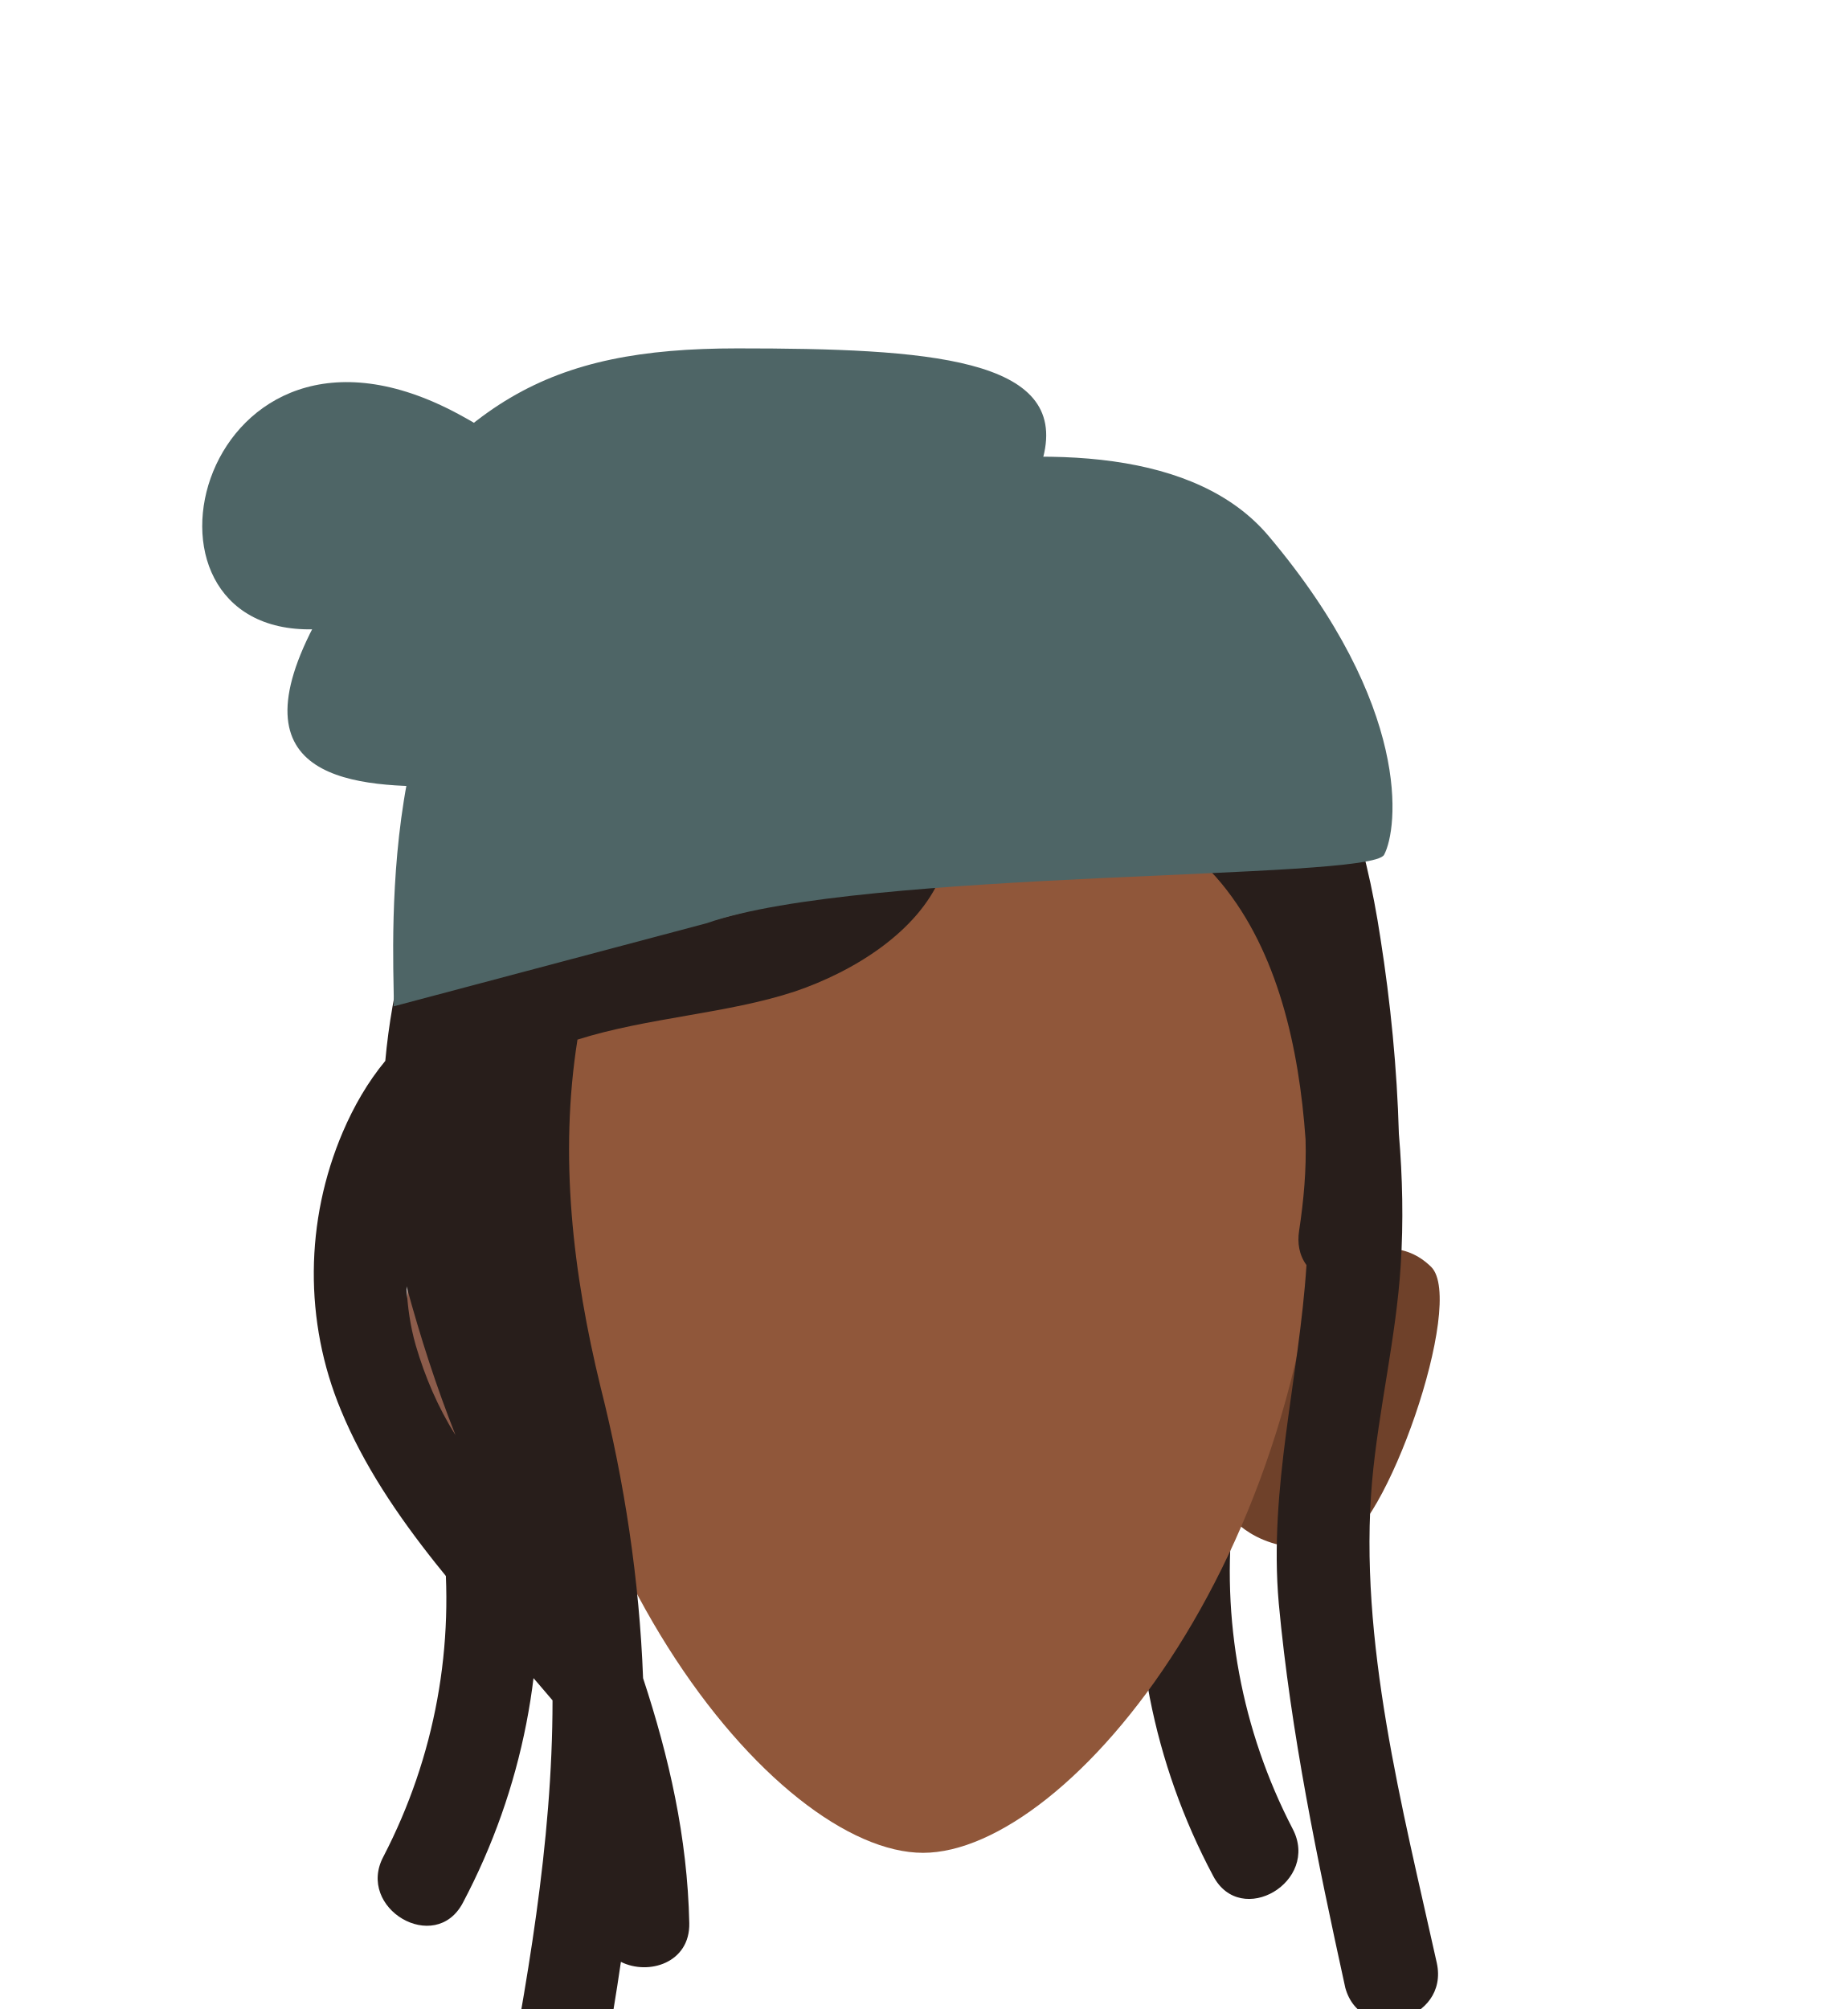
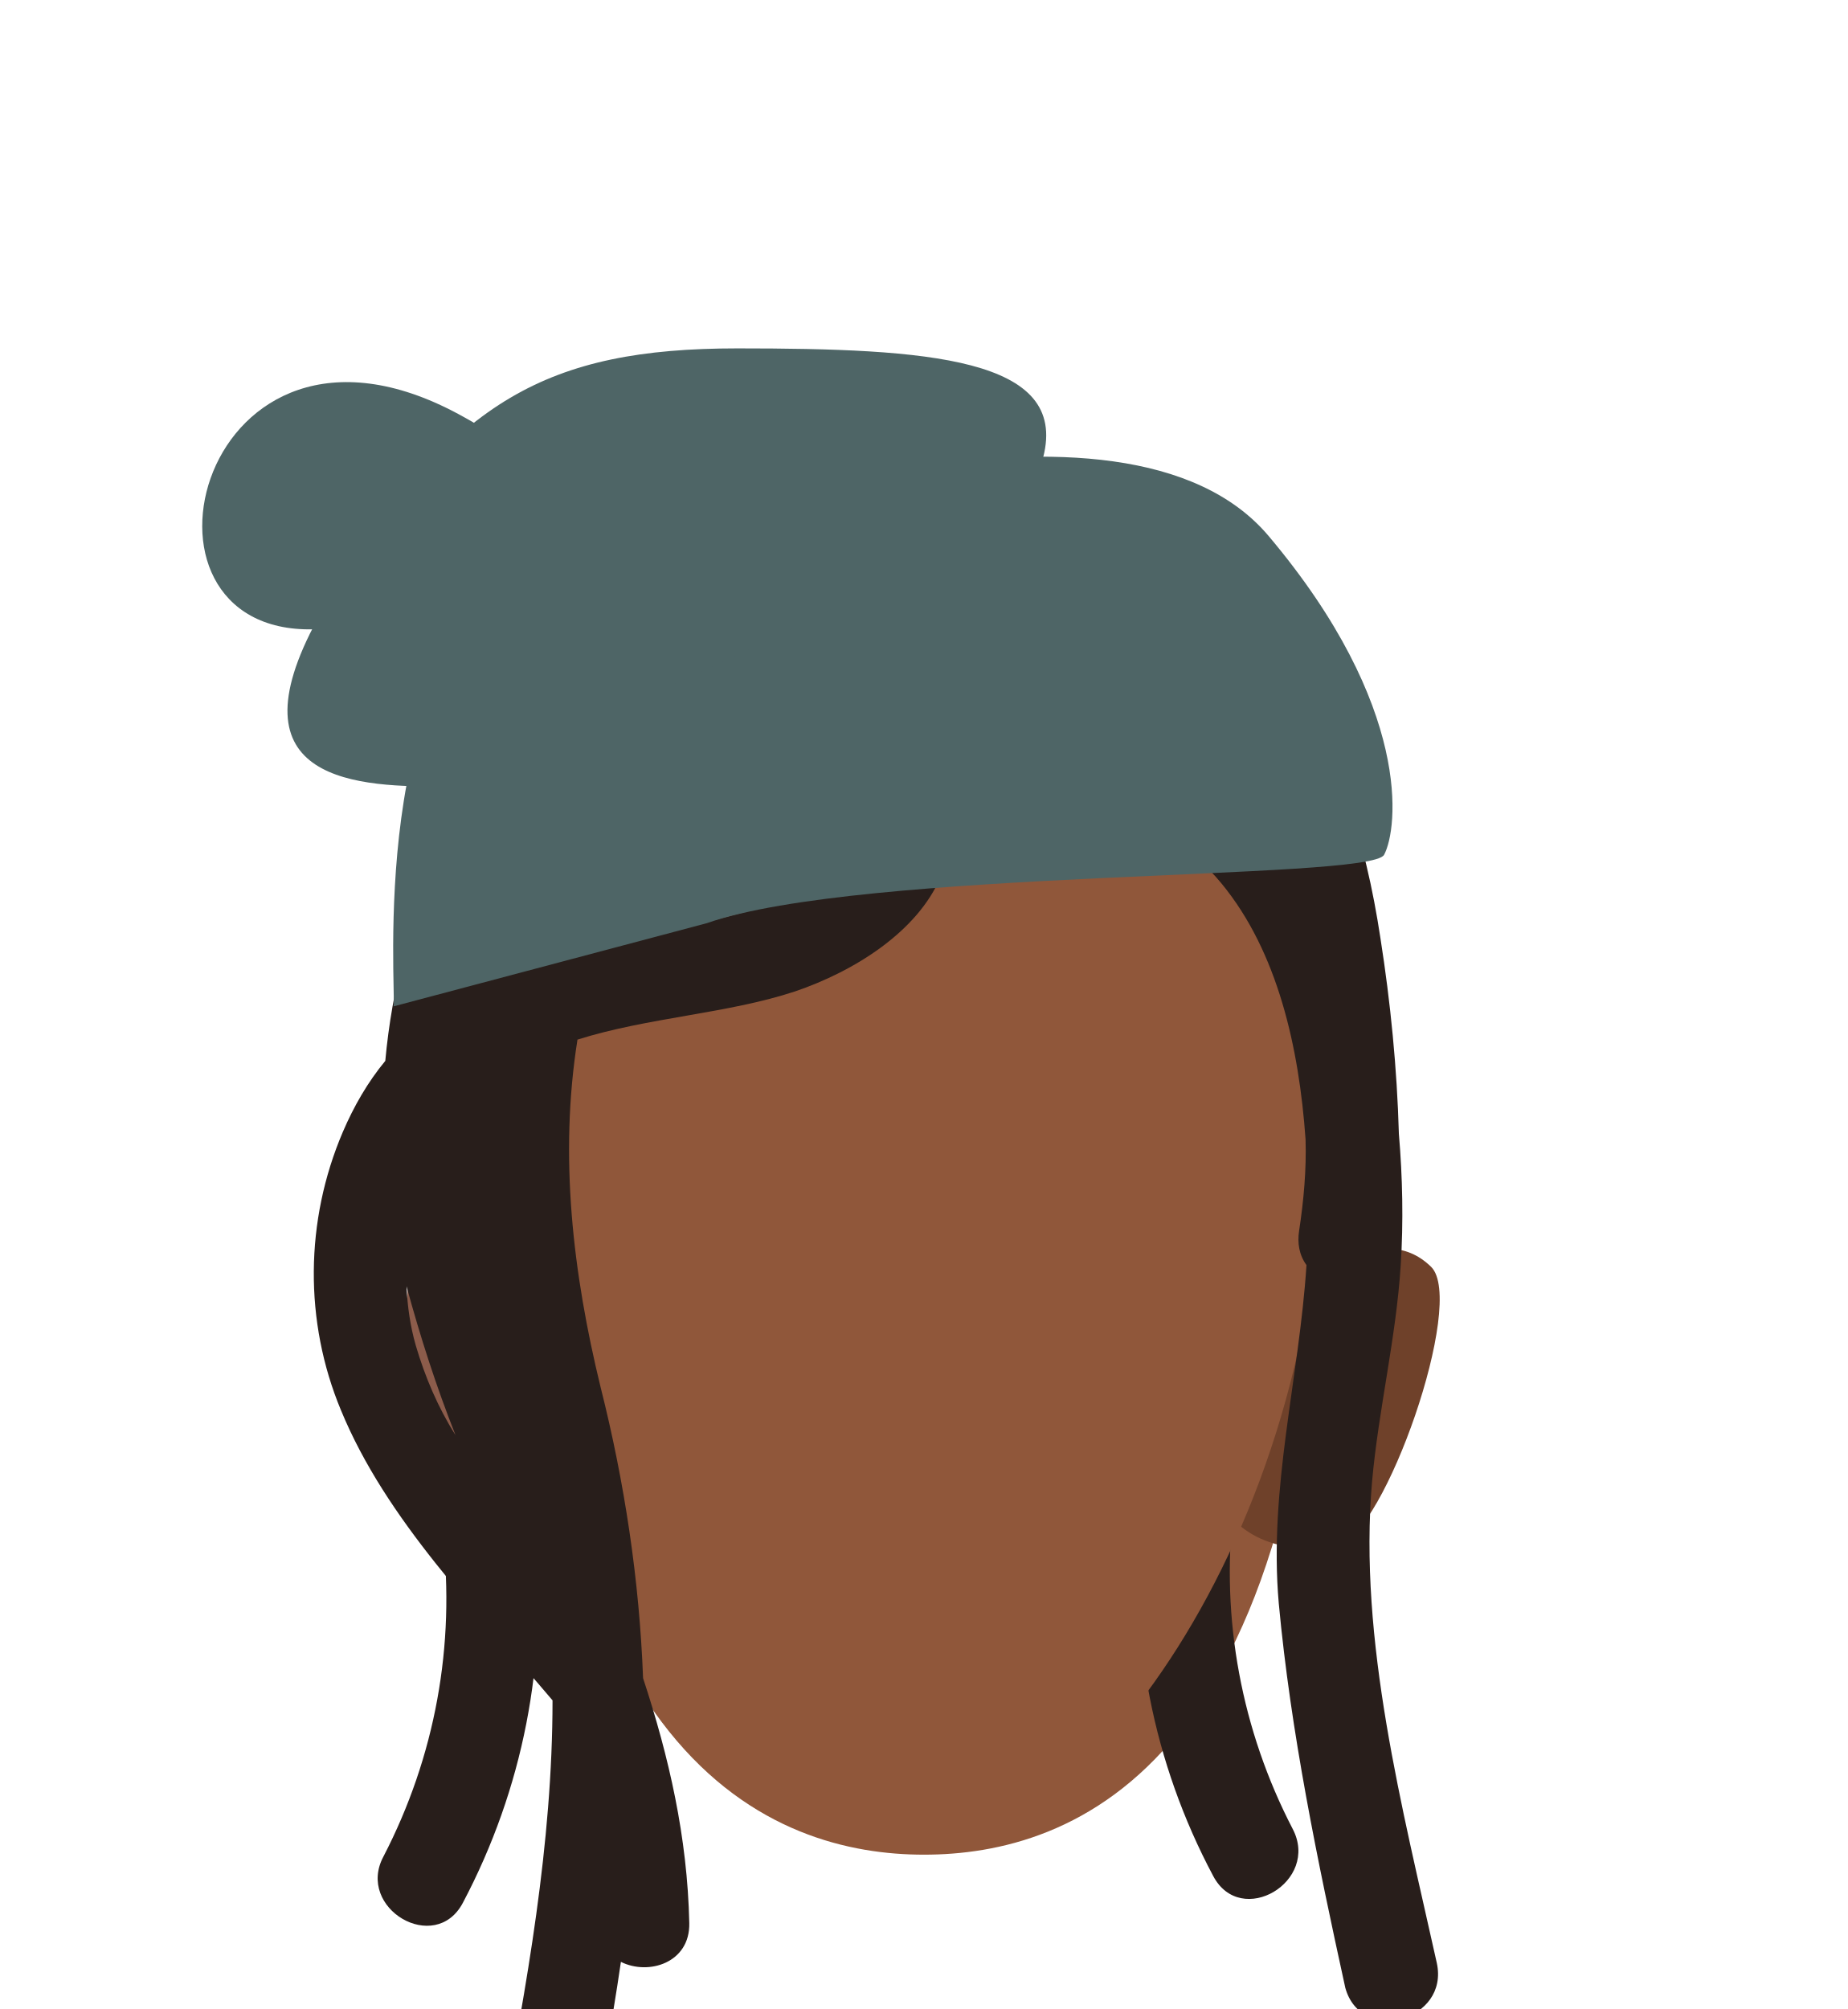
<svg xmlns="http://www.w3.org/2000/svg" version="1.1" id="Calque_1" x="0px" y="0px" viewBox="0 0 200 217.4" style="enable-background:new 0 0 200 217.4;" xml:space="preserve">
  <style type="text/css">
- 	.st0{fill:#281E1B;}
- 	.st1{fill:#6F412A;}
- 	.st2{fill:#8C5C4B;}
- 	.st3{fill:#90573A;}
+ 	.st0{fill:#90573A;}
+ 	.st1{fill:#281E1B;}
+ 	.st2{fill:#6F412A;}
+ 	.st3{fill:#8C5C4B;}
	.st4{fill:#4E6566;}
</style>
+   <path class="st0" d="M99.9,76.1c-23.9,0-43.2,11.2-43.2,45.6c0,69.7,27.4,79,43.3,79l0,0c15.8,0,43.3-9,43.3-79  C143.2,87.3,123.9,76.1,99.9,76.1z" />
  <g id="Calque_9">
-     <path class="st0" d="M133.5,163.2c0.7-6.4-9.3-6.3-10,0c-1.4,13.8,1.3,27.6,7.8,39.8c3,5.7,11.6,0.6,8.6-5.1   C134.4,187.3,132.1,175.2,133.5,163.2z" />
-     <path class="st1" d="M133.2,164.1l8.1-24.5c0,0,7.9-8.1,13.6-2.5c3.8,3.8-5.1,29-10,30C136.7,168.9,133.2,164.1,133.2,164.1z" />
-     <path class="st2" d="M66.8,164.1l-8.1-24.5c0,0-7.9-8.1-13.7-2.5c-3.8,3.8,5.1,29,10,30C63.3,168.9,66.8,164.1,66.8,164.1z" />
-     <path class="st3" d="M99.9,75.9c-23.9,0-43.3,11.2-43.3,45.6c0,46,27.4,79,43.3,79c15.8,0,43.3-33,43.3-79   C143.2,87.1,123.9,75.9,99.9,75.9z" />
-     <path class="st0" d="M155.5,212.4c-3.7-16.7-8.5-34.9-7-52.1c0.7-7.8,2.6-15.5,3.1-23.4c0.3-4.7,0.2-9.5-0.2-14.2   c-0.2-7.1-0.9-14.2-2-21.2c-1.6-10.5-4.6-21-11.9-29c-11.7-12.7-31-12-42.4-0.1c-9.7-6.6-22.5-6.6-32.1,0.1   c-13,9.3-19.9,26.8-21.3,42.3c-1.9,2.3-3.4,4.9-4.6,7.7c-4.1,9.6-4.2,20.5-0.2,30.1c4.9,11.9,14.7,21.7,22.9,31.4   c0,15.5-2.8,30.9-5.7,46.1c-1.2,6.3,8.5,9,9.6,2.6c1.2-6.8,2.5-13.5,3.5-20.4c3,1.5,7.5,0.1,7.4-4.2c-0.2-9.3-2.2-18-5-26.5   c-0.4-10.6-2-21.2-4.6-31.5c-3-12.3-4.5-25-2.5-37.6c7.6-2.4,16.2-2.8,23.5-5.2c6.5-2.2,13.3-6.5,15.8-12.4c0.9-0.4,1.7-1,2.2-1.8   c7.4-10.1,21.4-5.8,28.2,2.5c6.1,7.4,8.4,17.8,9.1,27.7c0.1,3.3-0.2,6.6-0.7,9.9c-0.2,1.3,0,2.6,0.8,3.7c-0.8,12.3-4.1,24.1-3,36.6   c1.3,14,4.2,27.9,7.2,41.6C147.3,221.3,156.9,218.7,155.5,212.4z M44,139.2c1.5,5.5,3.2,10.8,5.3,16.1c-1.9-3-3.3-6.3-4.3-9.7   C44.4,143.5,44.1,141.4,44,139.2z M65.7,101.9c1.3-2.7,3.4-5.1,5.9-6.7c4.7-2.9,10.4-3.6,15.6-1.8c1.5,0.6,3.1,0.3,4.3-0.8   c0.2,0.1,0.4,0.3,0.7,0.3C88.1,98,73.3,100.5,65.7,101.9z" />
-     <path class="st0" d="M47.9,166c-0.7-6.4,9.3-6.3,10,0c1.4,13.8-1.3,27.6-7.8,39.9c-3,5.7-11.6,0.6-8.6-5   C47.1,190.1,49.3,178,47.9,166z" />
+     <path class="st1" d="M133.5,163.2c0.7-6.4-9.3-6.3-10,0c-1.4,13.8,1.3,27.6,7.8,39.8c3,5.7,11.6,0.6,8.6-5.1   C134.4,187.3,132.1,175.2,133.5,163.2z" />
+     <path class="st2" d="M133.2,164.1l8.1-24.5c0,0,7.9-8.1,13.6-2.5c3.8,3.8-5.1,29-10,30C136.7,168.9,133.2,164.1,133.2,164.1z" />
+     <path class="st3" d="M66.8,164.1l-8.1-24.5c0,0-7.9-8.1-13.7-2.5c-3.8,3.8,5.1,29,10,30C63.3,168.9,66.8,164.1,66.8,164.1z" />
+     <path class="st0" d="M99.9,75.9c-23.9,0-43.3,11.2-43.3,45.6c0,46,27.4,79,43.3,79c15.8,0,43.3-33,43.3-79   C143.2,87.1,123.9,75.9,99.9,75.9z" />
+     <path class="st1" d="M155.5,212.4c-3.7-16.7-8.5-34.9-7-52.1c0.7-7.8,2.6-15.5,3.1-23.4c0.3-4.7,0.2-9.5-0.2-14.2   c-0.2-7.1-0.9-14.2-2-21.2c-1.6-10.5-4.6-21-11.9-29c-11.7-12.7-31-12-42.4-0.1c-9.7-6.6-22.5-6.6-32.1,0.1   c-13,9.3-19.9,26.8-21.3,42.3c-1.9,2.3-3.4,4.9-4.6,7.7c-4.1,9.6-4.2,20.5-0.2,30.1c4.9,11.9,14.7,21.7,22.9,31.4   c0,15.5-2.8,30.9-5.7,46.1c-1.2,6.3,8.5,9,9.6,2.6c1.2-6.8,2.5-13.5,3.5-20.4c3,1.5,7.5,0.1,7.4-4.2c-0.2-9.3-2.2-18-5-26.5   c-0.4-10.6-2-21.2-4.6-31.5c-3-12.3-4.5-25-2.5-37.6c7.6-2.4,16.2-2.8,23.5-5.2c6.5-2.2,13.3-6.5,15.8-12.4c0.9-0.4,1.7-1,2.2-1.8   c7.4-10.1,21.4-5.8,28.2,2.5c6.1,7.4,8.4,17.8,9.1,27.7c0.1,3.3-0.2,6.6-0.7,9.9c-0.2,1.3,0,2.6,0.8,3.7c-0.8,12.3-4.1,24.1-3,36.6   c1.3,14,4.2,27.9,7.2,41.6C147.3,221.3,156.9,218.7,155.5,212.4z M44,139.2c1.5,5.5,3.2,10.8,5.3,16.1c-1.9-3-3.3-6.3-4.3-9.7   C44.4,143.5,44.1,141.4,44,139.2z M65.7,101.9c1.3-2.7,3.4-5.1,5.9-6.7c4.7-2.9,10.4-3.6,15.6-1.8c1.5,0.6,3.1,0.3,4.3-0.8   c0.2,0.1,0.4,0.3,0.7,0.3C88.1,98,73.3,100.5,65.7,101.9z" />
+     <path class="st1" d="M47.9,166c-0.7-6.4,9.3-6.3,10,0c1.4,13.8-1.3,27.6-7.8,39.9c-3,5.7-11.6,0.6-8.6-5   C47.1,190.1,49.3,178,47.9,166z" />
  </g>
  <g id="Calque_10">
-     <path class="st4" d="M42.6,108.9c0.3-1.5-2.8-37.6,14.1-45.5s65-23.9,80.6-5.4s14,31.7,12.5,34.5s-56.5,1.5-73.3,7.4" />
+     <path class="st4" d="M42.6,108.9c0.3-1.5-2.8-37.6,14.1-45.5s65-23.9,80.6-5.4s14,31.7,12.5,34.5S93.3,94,76.5,99.9" />
    <path class="st4" d="M46.7,85.1c-10.3,0-23-1.7-10.2-21.7s22.7-25.7,43.3-25.7s35.9,1,33.1,11.8S46.7,85.1,46.7,85.1z" />
    <path class="st4" d="M33.9,68.1c13.6-0.3,4.6,12.2,12.8-3.1S59,49.9,49.6,44.8C21.7,29.8,12,68.6,33.9,68.1z" />
  </g>
</svg>
